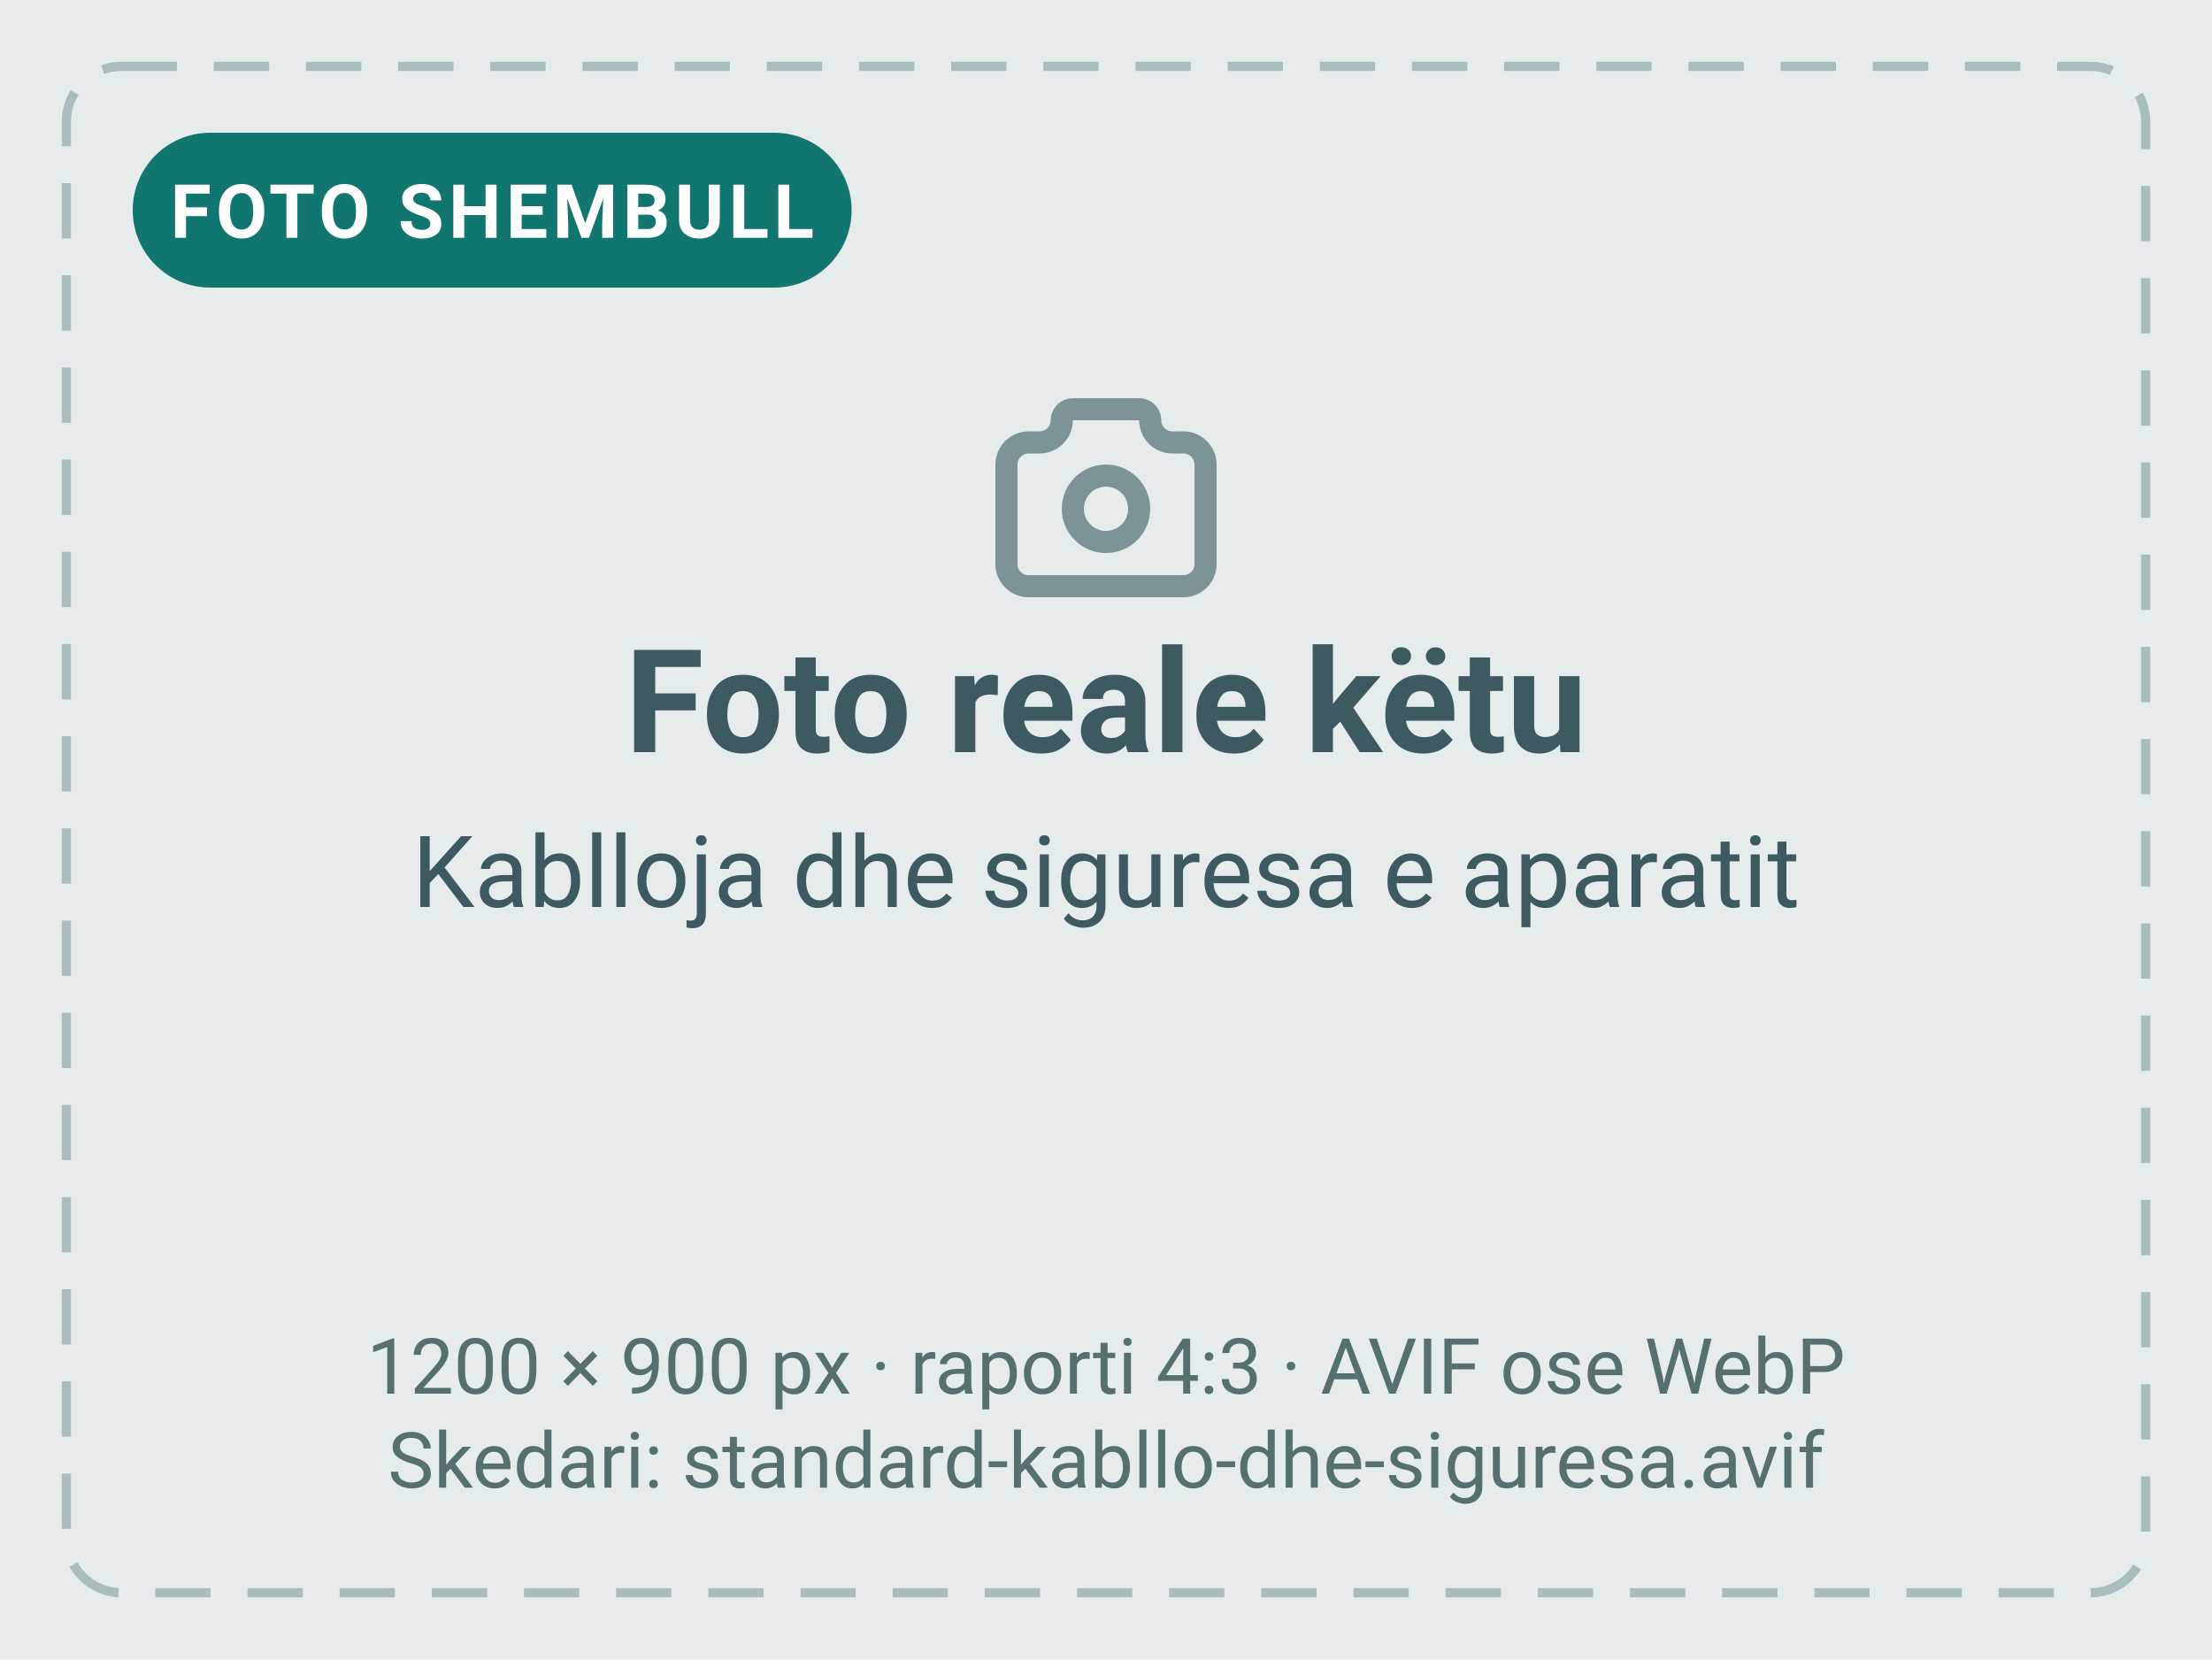
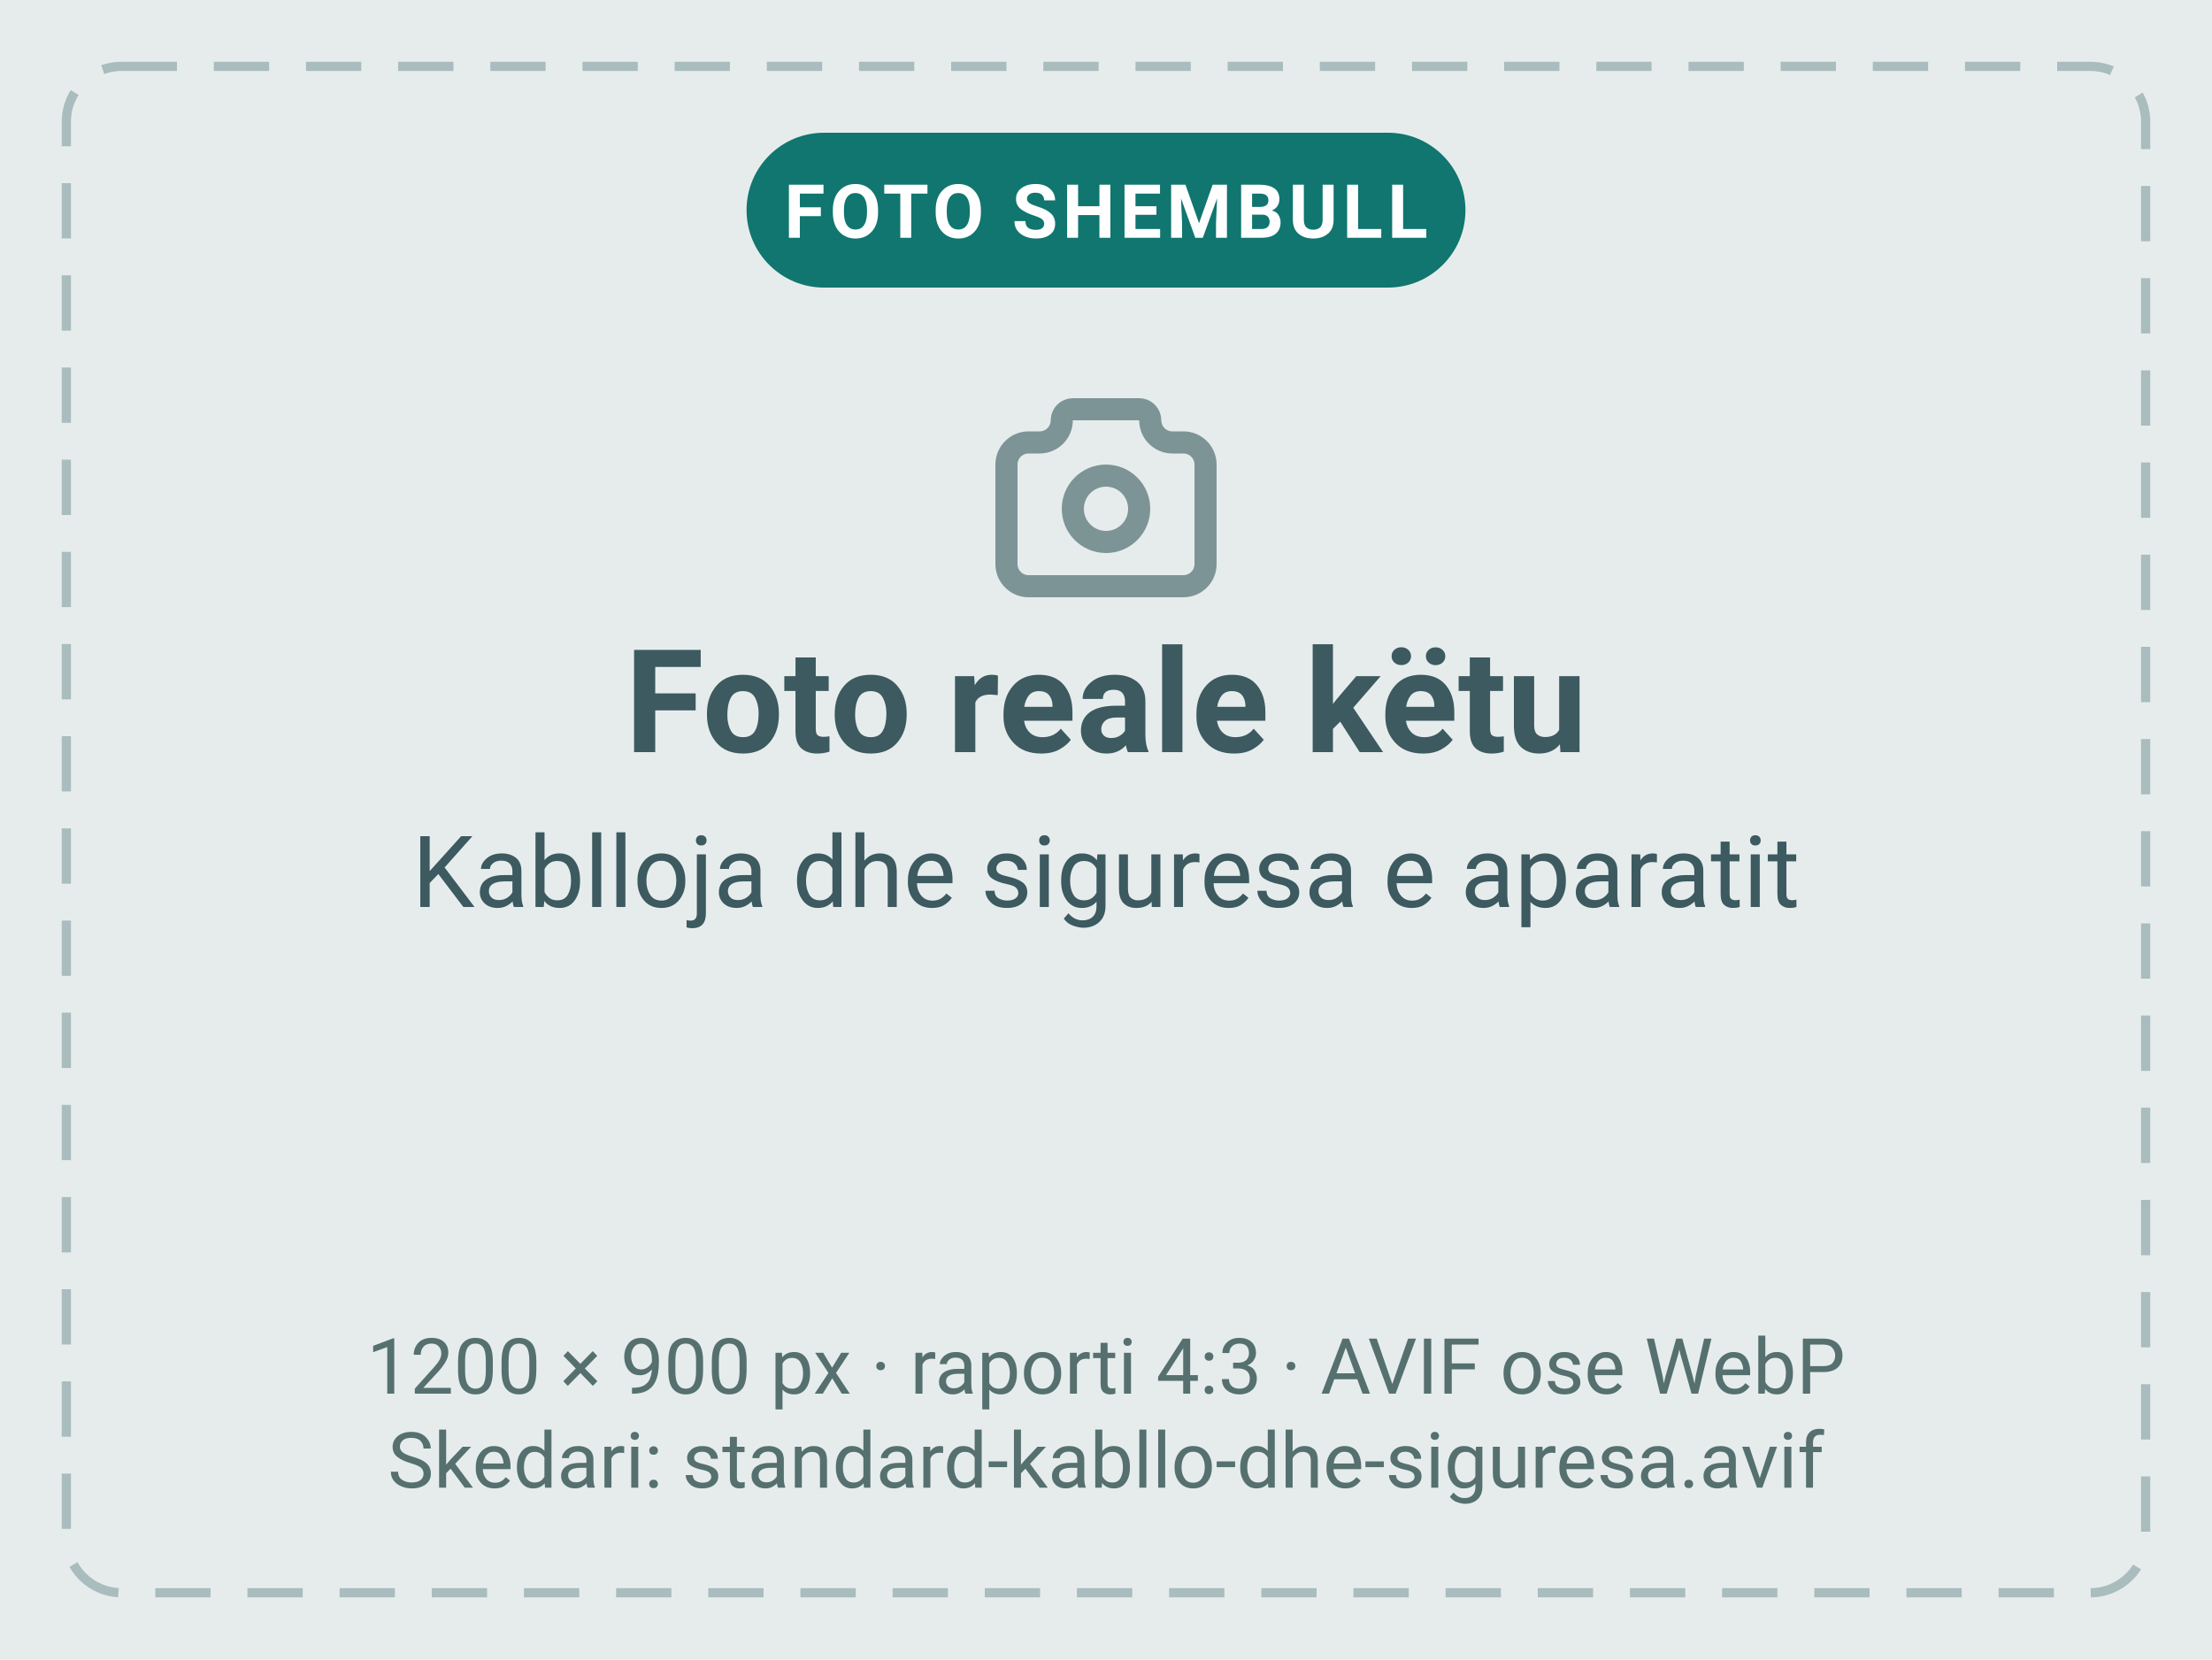
<svg xmlns="http://www.w3.org/2000/svg" width="1200" height="900" viewBox="0 0 1200 900">
  <rect width="1200" height="900" fill="#e6ecec" />
  <rect x="36" y="36" width="1128" height="828" rx="30" fill="none" stroke="#a9bcbe" stroke-width="5" stroke-dasharray="30 20" />
-   <rect x="72" y="72" width="390" height="84" rx="42" fill="#10766f" />
-   <text x="267" y="129" text-anchor="middle" font-family="'Segoe UI', Roboto, system-ui, sans-serif" font-size="40.5" font-weight="700" letter-spacing="2.5" fill="#ffffff">FOTO SHEMBULL</text>
+   <rect x="405" y="72" width="390" height="84" rx="42" fill="#10766f" />
+   <text x="600" y="129" text-anchor="middle" font-family="'Segoe UI', Roboto, system-ui, sans-serif" font-size="40.5" font-weight="700" letter-spacing="2.5" fill="#ffffff">FOTO SHEMBULL</text>
  <g transform="translate(528 198) scale(6)" fill="none" stroke="#7d9497" stroke-width="2" stroke-linecap="round" stroke-linejoin="round">
    <path d="M5 7h1a2 2 0 0 0 2 -2a1 1 0 0 1 1 -1h6a1 1 0 0 1 1 1a2 2 0 0 0 2 2h1a2 2 0 0 1 2 2v9a2 2 0 0 1 -2 2h-14a2 2 0 0 1 -2 -2v-9a2 2 0 0 1 2 -2" />
    <path d="M9 13a3 3 0 1 0 6 0a3 3 0 0 0 -6 0" />
  </g>
  <text x="600" y="408" text-anchor="middle" font-family="'Segoe UI', Roboto, system-ui, sans-serif" font-size="78" font-weight="600" fill="#3c5a5f">Foto reale këtu</text>
  <text x="600" y="492" text-anchor="middle" font-family="'Segoe UI', Roboto, system-ui, sans-serif" font-size="54" fill="#3c5a5f">Kablloja dhe siguresa e aparatit</text>
  <text x="600" y="756" text-anchor="middle" font-family="'Segoe UI', Roboto, system-ui, sans-serif" font-size="42" fill="#55706f">1200 × 900 px · raporti 4:3 · AVIF ose WebP</text>
  <text x="600" y="807" text-anchor="middle" font-family="'Segoe UI', Roboto, system-ui, sans-serif" font-size="42" fill="#55706f">Skedari: standard-kabllo-dhe-siguresa.avif</text>
</svg>
